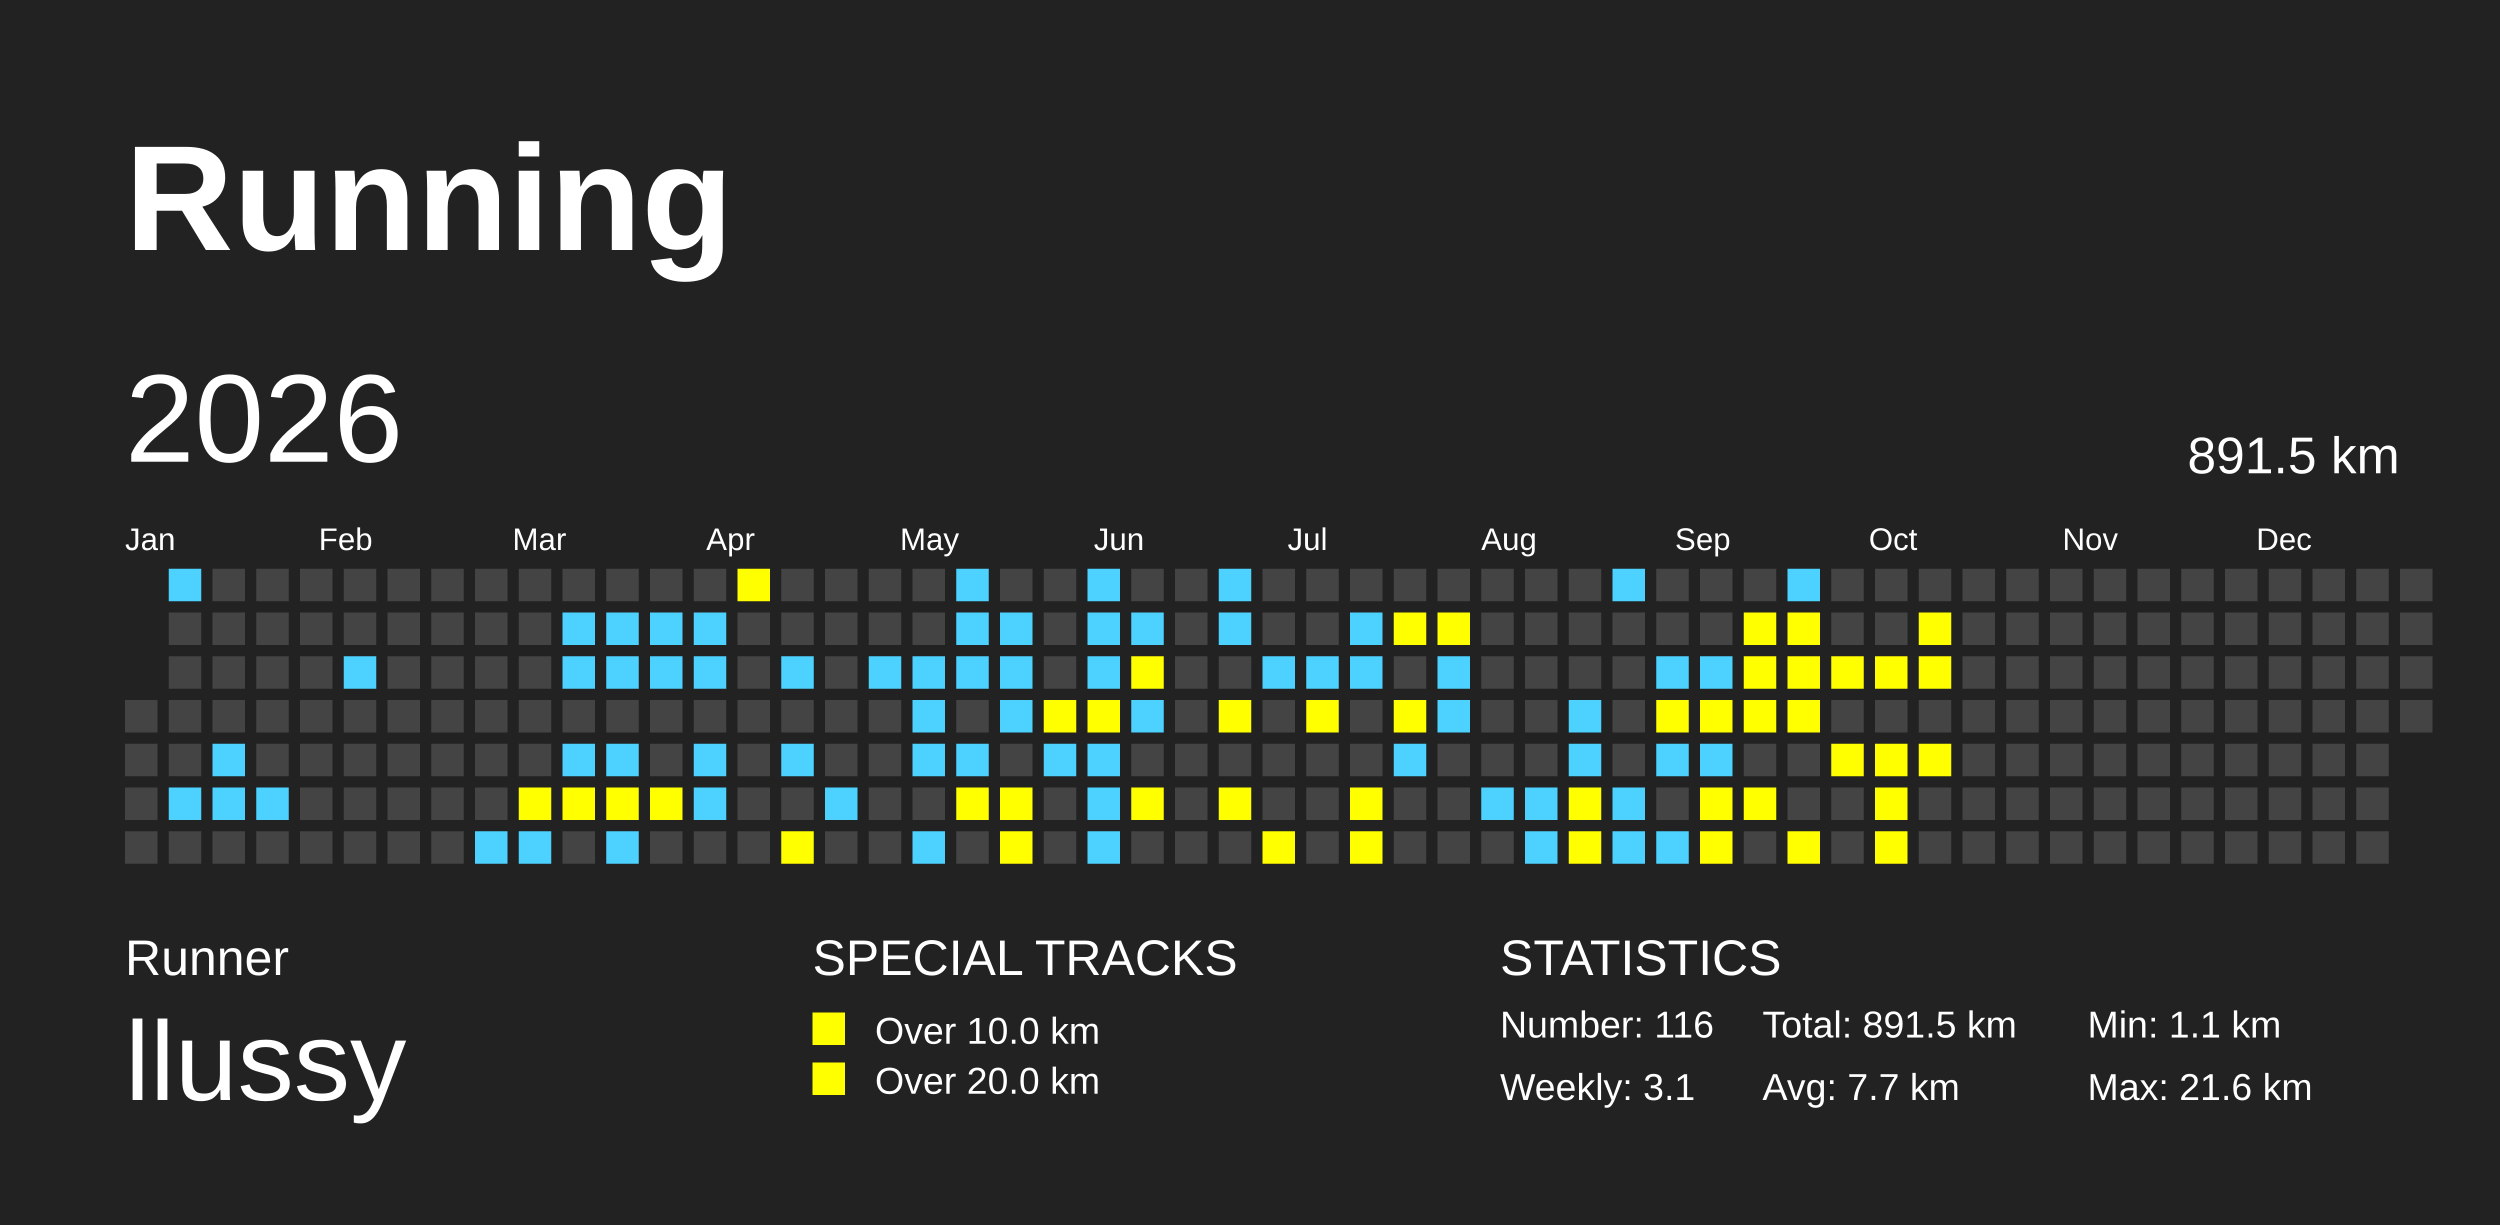
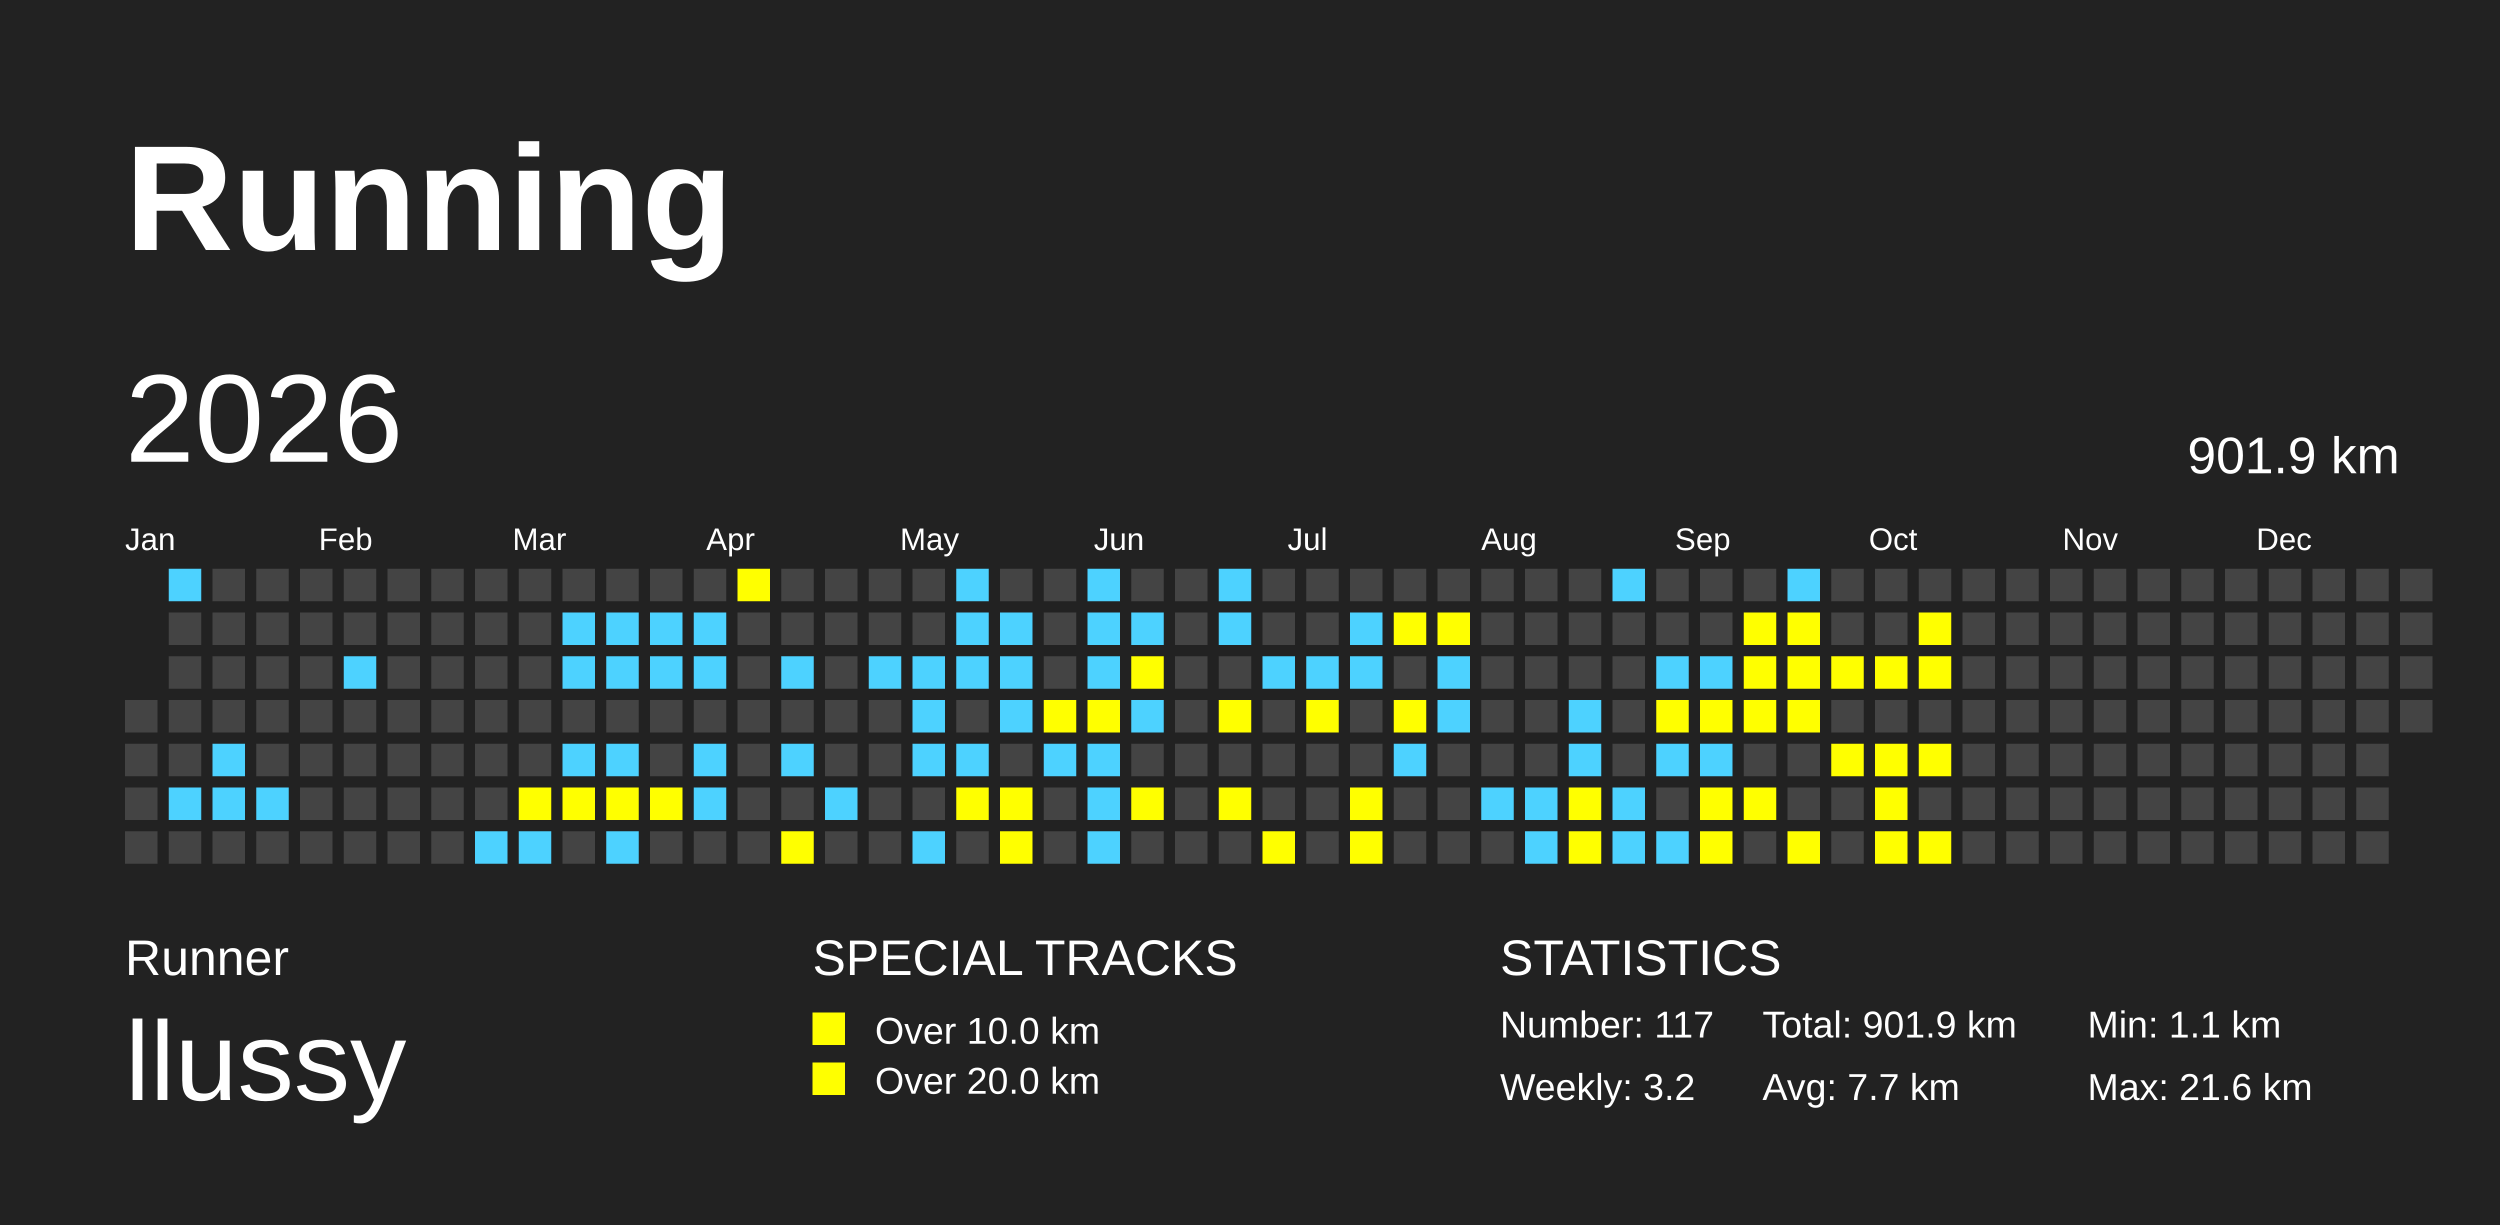
<svg xmlns="http://www.w3.org/2000/svg" baseProfile="full" height="98mm" version="1.1" viewBox="0,0,200,98" width="200mm">
  <defs>
    <pattern height="2" id="indoor-stripe" patternUnits="userSpaceOnUse" width="2">
      <line stroke="white" stroke-opacity="0.45" stroke-width="0.5" x1="0" x2="2" y1="2" y2="0" />
    </pattern>
  </defs>
  <rect fill="#222222" height="98" width="200" x="0" y="0" />
  <text fill="#FFFFFF" style="font-size:12px; font-family:Arial; font-weight:bold;" x="10" y="20">Running</text>
  <text fill="#FFFFFF" style="font-size:4px; font-family:Arial" x="10" y="78">Runner</text>
  <text fill="#FFFFFF" style="font-size:9px; font-family:Arial" x="10" y="88">llussy</text>
  <text fill="#FFFFFF" style="font-size:4px; font-family:Arial" x="65" y="78">SPECIAL TRACKS</text>
  <rect fill="#FFFF00" height="2.6" width="2.6" x="65" y="81" />
  <text fill="#FFFFFF" style="font-size:3px; font-family:Arial" x="70" y="83.5">Over 10.0 km</text>
  <rect fill="#FFFF00" height="2.6" width="2.6" x="65" y="85" />
  <text fill="#FFFFFF" style="font-size:3px; font-family:Arial" x="70" y="87.5">Over 20.0 km</text>
  <text fill="#FFFFFF" style="font-size:4px; font-family:Arial" x="120" y="78">STATISTICS</text>
-   <text fill="#FFFFFF" style="font-size:3px; font-family:Arial" x="120" y="83">Number: 116</text>
-   <text fill="#FFFFFF" style="font-size:3px; font-family:Arial" x="120" y="88">Weekly: 3.1</text>
-   <text fill="#FFFFFF" style="font-size:3px; font-family:Arial" x="141" y="83">Total: 891.5 km</text>
+   <text fill="#FFFFFF" style="font-size:3px; font-family:Arial" x="120" y="83">Number: 117</text>
+   <text fill="#FFFFFF" style="font-size:3px; font-family:Arial" x="120" y="88">Weekly: 3.2</text>
+   <text fill="#FFFFFF" style="font-size:3px; font-family:Arial" x="141" y="83">Total: 901.9 km</text>
  <text fill="#FFFFFF" style="font-size:3px; font-family:Arial" x="141" y="88">Avg: 7.7 km</text>
  <text fill="#FFFFFF" style="font-size:3px; font-family:Arial" x="167" y="83">Min: 1.1 km</text>
  <text fill="#FFFFFF" style="font-size:3px; font-family:Arial" x="167" y="88">Max: 21.6 km</text>
  <text dominant-baseline="hanging" fill="#FFFFFF" style="font-size:10.0px; font-family:Arial;" x="10" y="30">2026</text>
-   <text dominant-baseline="hanging" fill="#FFFFFF" style="font-size:4.125px; font-family:Arial;" x="175" y="35">891.5 km</text>
+   <text dominant-baseline="hanging" fill="#FFFFFF" style="font-size:4.125px; font-family:Arial;" x="175" y="35">901.9 km</text>
  <text fill="#FFFFFF" style="font-size:2.5px; font-family:Arial" x="10.0" y="44">Jan</text>
  <text fill="#FFFFFF" style="font-size:2.5px; font-family:Arial" x="25.5" y="44">Feb</text>
  <text fill="#FFFFFF" style="font-size:2.5px; font-family:Arial" x="41.0" y="44">Mar</text>
  <text fill="#FFFFFF" style="font-size:2.5px; font-family:Arial" x="56.5" y="44">Apr</text>
  <text fill="#FFFFFF" style="font-size:2.5px; font-family:Arial" x="72.0" y="44">May</text>
  <text fill="#FFFFFF" style="font-size:2.5px; font-family:Arial" x="87.5" y="44">Jun</text>
  <text fill="#FFFFFF" style="font-size:2.5px; font-family:Arial" x="103.0" y="44">Jul</text>
  <text fill="#FFFFFF" style="font-size:2.5px; font-family:Arial" x="118.5" y="44">Aug</text>
  <text fill="#FFFFFF" style="font-size:2.5px; font-family:Arial" x="134.0" y="44">Sep</text>
  <text fill="#FFFFFF" style="font-size:2.5px; font-family:Arial" x="149.5" y="44">Oct</text>
  <text fill="#FFFFFF" style="font-size:2.5px; font-family:Arial" x="165.0" y="44">Nov</text>
  <text fill="#FFFFFF" style="font-size:2.5px; font-family:Arial" x="180.5" y="44">Dec</text>
  <rect fill="#444444" height="2.6" width="2.6" x="10.0" y="56.0" />
  <rect fill="#444444" height="2.6" width="2.6" x="10.0" y="59.5" />
  <rect fill="#444444" height="2.6" width="2.6" x="10.0" y="63.0" />
  <rect fill="#444444" height="2.6" width="2.6" x="10.0" y="66.5" />
  <rect fill="#4dd2ff" height="2.6" width="2.6" x="13.5" y="45.5" />
  <rect fill="#444444" height="2.6" width="2.6" x="13.5" y="49.0" />
  <rect fill="#444444" height="2.6" width="2.6" x="13.5" y="52.5" />
  <rect fill="#444444" height="2.6" width="2.6" x="13.5" y="56.0" />
  <rect fill="#444444" height="2.6" width="2.6" x="13.5" y="59.5" />
  <rect fill="#4dd2ff" height="2.6" width="2.6" x="13.5" y="63.0" />
  <rect fill="#444444" height="2.6" width="2.6" x="13.5" y="66.5" />
  <rect fill="#444444" height="2.6" width="2.6" x="17.0" y="45.5" />
  <rect fill="#444444" height="2.6" width="2.6" x="17.0" y="49.0" />
  <rect fill="#444444" height="2.6" width="2.6" x="17.0" y="52.5" />
  <rect fill="#444444" height="2.6" width="2.6" x="17.0" y="56.0" />
  <rect fill="#4dd2ff" height="2.6" width="2.6" x="17.0" y="59.5" />
  <rect fill="#4dd2ff" height="2.6" width="2.6" x="17.0" y="63.0" />
  <rect fill="#444444" height="2.6" width="2.6" x="17.0" y="66.5" />
  <rect fill="#444444" height="2.6" width="2.6" x="20.5" y="45.5" />
  <rect fill="#444444" height="2.6" width="2.6" x="20.5" y="49.0" />
  <rect fill="#444444" height="2.6" width="2.6" x="20.5" y="52.5" />
  <rect fill="#444444" height="2.6" width="2.6" x="20.5" y="56.0" />
  <rect fill="#444444" height="2.6" width="2.6" x="20.5" y="59.5" />
  <rect fill="#4dd2ff" height="2.6" width="2.6" x="20.5" y="63.0" />
  <rect fill="#444444" height="2.6" width="2.6" x="20.5" y="66.5" />
  <rect fill="#444444" height="2.6" width="2.6" x="24.0" y="45.5" />
  <rect fill="#444444" height="2.6" width="2.6" x="24.0" y="49.0" />
  <rect fill="#444444" height="2.6" width="2.6" x="24.0" y="52.5" />
  <rect fill="#444444" height="2.6" width="2.6" x="24.0" y="56.0" />
  <rect fill="#444444" height="2.6" width="2.6" x="24.0" y="59.5" />
  <rect fill="#444444" height="2.6" width="2.6" x="24.0" y="63.0" />
  <rect fill="#444444" height="2.6" width="2.6" x="24.0" y="66.5" />
  <rect fill="#444444" height="2.6" width="2.6" x="27.5" y="45.5" />
  <rect fill="#444444" height="2.6" width="2.6" x="27.5" y="49.0" />
  <rect fill="#4dd2ff" height="2.6" width="2.6" x="27.5" y="52.5" />
  <rect fill="#444444" height="2.6" width="2.6" x="27.5" y="56.0" />
  <rect fill="#444444" height="2.6" width="2.6" x="27.5" y="59.5" />
  <rect fill="#444444" height="2.6" width="2.6" x="27.5" y="63.0" />
  <rect fill="#444444" height="2.6" width="2.6" x="27.5" y="66.5" />
  <rect fill="#444444" height="2.6" width="2.6" x="31.0" y="45.5" />
  <rect fill="#444444" height="2.6" width="2.6" x="31.0" y="49.0" />
  <rect fill="#444444" height="2.6" width="2.6" x="31.0" y="52.5" />
  <rect fill="#444444" height="2.6" width="2.6" x="31.0" y="56.0" />
  <rect fill="#444444" height="2.6" width="2.6" x="31.0" y="59.5" />
  <rect fill="#444444" height="2.6" width="2.6" x="31.0" y="63.0" />
  <rect fill="#444444" height="2.6" width="2.6" x="31.0" y="66.5" />
  <rect fill="#444444" height="2.6" width="2.6" x="34.5" y="45.5" />
  <rect fill="#444444" height="2.6" width="2.6" x="34.5" y="49.0" />
  <rect fill="#444444" height="2.6" width="2.6" x="34.5" y="52.5" />
  <rect fill="#444444" height="2.6" width="2.6" x="34.5" y="56.0" />
  <rect fill="#444444" height="2.6" width="2.6" x="34.5" y="59.5" />
  <rect fill="#444444" height="2.6" width="2.6" x="34.5" y="63.0" />
  <rect fill="#444444" height="2.6" width="2.6" x="34.5" y="66.5" />
  <rect fill="#444444" height="2.6" width="2.6" x="38.0" y="45.5" />
  <rect fill="#444444" height="2.6" width="2.6" x="38.0" y="49.0" />
  <rect fill="#444444" height="2.6" width="2.6" x="38.0" y="52.5" />
  <rect fill="#444444" height="2.6" width="2.6" x="38.0" y="56.0" />
  <rect fill="#444444" height="2.6" width="2.6" x="38.0" y="59.5" />
  <rect fill="#444444" height="2.6" width="2.6" x="38.0" y="63.0" />
  <rect fill="#4dd2ff" height="2.6" width="2.6" x="38.0" y="66.5" />
  <rect fill="#444444" height="2.6" width="2.6" x="41.5" y="45.5" />
  <rect fill="#444444" height="2.6" width="2.6" x="41.5" y="49.0" />
  <rect fill="#444444" height="2.6" width="2.6" x="41.5" y="52.5" />
  <rect fill="#444444" height="2.6" width="2.6" x="41.5" y="56.0" />
  <rect fill="#444444" height="2.6" width="2.6" x="41.5" y="59.5" />
  <rect fill="#ffff00" height="2.6" width="2.6" x="41.5" y="63.0" />
  <rect fill="#4dd2ff" height="2.6" width="2.6" x="41.5" y="66.5" />
  <rect fill="#444444" height="2.6" width="2.6" x="45.0" y="45.5" />
  <rect fill="#4dd2ff" height="2.6" width="2.6" x="45.0" y="49.0" />
  <rect fill="#4dd2ff" height="2.6" width="2.6" x="45.0" y="52.5" />
  <rect fill="#444444" height="2.6" width="2.6" x="45.0" y="56.0" />
  <rect fill="#4dd2ff" height="2.6" width="2.6" x="45.0" y="59.5" />
  <rect fill="#ffff00" height="2.6" width="2.6" x="45.0" y="63.0" />
  <rect fill="#444444" height="2.6" width="2.6" x="45.0" y="66.5" />
  <rect fill="#444444" height="2.6" width="2.6" x="48.5" y="45.5" />
  <rect fill="#4dd2ff" height="2.6" width="2.6" x="48.5" y="49.0" />
  <rect fill="#4dd2ff" height="2.6" width="2.6" x="48.5" y="52.5" />
  <rect fill="#444444" height="2.6" width="2.6" x="48.5" y="56.0" />
  <rect fill="#4dd2ff" height="2.6" width="2.6" x="48.5" y="59.5" />
  <rect fill="#ffff00" height="2.6" width="2.6" x="48.5" y="63.0" />
  <rect fill="#4dd2ff" height="2.6" width="2.6" x="48.5" y="66.5" />
  <rect fill="#444444" height="2.6" width="2.6" x="52.0" y="45.5" />
  <rect fill="#4dd2ff" height="2.6" width="2.6" x="52.0" y="49.0" />
  <rect fill="#4dd2ff" height="2.6" width="2.6" x="52.0" y="52.5" />
  <rect fill="#444444" height="2.6" width="2.6" x="52.0" y="56.0" />
  <rect fill="#444444" height="2.6" width="2.6" x="52.0" y="59.5" />
  <rect fill="#FFFF00" height="2.6" width="2.6" x="52.0" y="63.0" />
  <rect fill="#444444" height="2.6" width="2.6" x="52.0" y="66.5" />
  <rect fill="#444444" height="2.6" width="2.6" x="55.5" y="45.5" />
  <rect fill="#4dd2ff" height="2.6" width="2.6" x="55.5" y="49.0" />
  <rect fill="#4dd2ff" height="2.6" width="2.6" x="55.5" y="52.5" />
  <rect fill="#444444" height="2.6" width="2.6" x="55.5" y="56.0" />
  <rect fill="#4dd2ff" height="2.6" width="2.6" x="55.5" y="59.5" />
  <rect fill="#4dd2ff" height="2.6" width="2.6" x="55.5" y="63.0" />
  <rect fill="#444444" height="2.6" width="2.6" x="55.5" y="66.5" />
  <rect fill="#ffff00" height="2.6" width="2.6" x="59.0" y="45.5" />
  <rect fill="#444444" height="2.6" width="2.6" x="59.0" y="49.0" />
  <rect fill="#444444" height="2.6" width="2.6" x="59.0" y="52.5" />
  <rect fill="#444444" height="2.6" width="2.6" x="59.0" y="56.0" />
  <rect fill="#444444" height="2.6" width="2.6" x="59.0" y="59.5" />
  <rect fill="#444444" height="2.6" width="2.6" x="59.0" y="63.0" />
  <rect fill="#444444" height="2.6" width="2.6" x="59.0" y="66.5" />
  <rect fill="#444444" height="2.6" width="2.6" x="62.5" y="45.5" />
  <rect fill="#444444" height="2.6" width="2.6" x="62.5" y="49.0" />
  <rect fill="#4dd2ff" height="2.6" width="2.6" x="62.5" y="52.5" />
  <rect fill="#444444" height="2.6" width="2.6" x="62.5" y="56.0" />
  <rect fill="#4dd2ff" height="2.6" width="2.6" x="62.5" y="59.5" />
  <rect fill="#444444" height="2.6" width="2.6" x="62.5" y="63.0" />
  <rect fill="#ffff00" height="2.6" width="2.6" x="62.5" y="66.5" />
  <rect fill="#444444" height="2.6" width="2.6" x="66.0" y="45.5" />
  <rect fill="#444444" height="2.6" width="2.6" x="66.0" y="49.0" />
  <rect fill="#444444" height="2.6" width="2.6" x="66.0" y="52.5" />
  <rect fill="#444444" height="2.6" width="2.6" x="66.0" y="56.0" />
  <rect fill="#444444" height="2.6" width="2.6" x="66.0" y="59.5" />
  <rect fill="#4dd2ff" height="2.6" width="2.6" x="66.0" y="63.0" />
  <rect fill="#444444" height="2.6" width="2.6" x="66.0" y="66.5" />
  <rect fill="#444444" height="2.6" width="2.6" x="69.5" y="45.5" />
  <rect fill="#444444" height="2.6" width="2.6" x="69.5" y="49.0" />
  <rect fill="#4dd2ff" height="2.6" width="2.6" x="69.5" y="52.5" />
  <rect fill="#444444" height="2.6" width="2.6" x="69.5" y="56.0" />
  <rect fill="#444444" height="2.6" width="2.6" x="69.5" y="59.5" />
  <rect fill="#444444" height="2.6" width="2.6" x="69.5" y="63.0" />
  <rect fill="#444444" height="2.6" width="2.6" x="69.5" y="66.5" />
  <rect fill="#444444" height="2.6" width="2.6" x="73.0" y="45.5" />
  <rect fill="#444444" height="2.6" width="2.6" x="73.0" y="49.0" />
  <rect fill="#4dd2ff" height="2.6" width="2.6" x="73.0" y="52.5" />
  <rect fill="#4dd2ff" height="2.6" width="2.6" x="73.0" y="56.0" />
  <rect fill="#4dd2ff" height="2.6" width="2.6" x="73.0" y="59.5" />
  <rect fill="#444444" height="2.6" width="2.6" x="73.0" y="63.0" />
  <rect fill="#4dd2ff" height="2.6" width="2.6" x="73.0" y="66.5" />
  <rect fill="#4dd2ff" height="2.6" width="2.6" x="76.5" y="45.5" />
  <rect fill="#4dd2ff" height="2.6" width="2.6" x="76.5" y="49.0" />
  <rect fill="#4dd2ff" height="2.6" width="2.6" x="76.5" y="52.5" />
  <rect fill="#444444" height="2.6" width="2.6" x="76.5" y="56.0" />
  <rect fill="#4dd2ff" height="2.6" width="2.6" x="76.5" y="59.5" />
  <rect fill="#ffff00" height="2.6" width="2.6" x="76.5" y="63.0" />
  <rect fill="#444444" height="2.6" width="2.6" x="76.5" y="66.5" />
  <rect fill="#444444" height="2.6" width="2.6" x="80.0" y="45.5" />
  <rect fill="#4dd2ff" height="2.6" width="2.6" x="80.0" y="49.0" />
  <rect fill="#4dd2ff" height="2.6" width="2.6" x="80.0" y="52.5" />
  <rect fill="#4dd2ff" height="2.6" width="2.6" x="80.0" y="56.0" />
  <rect fill="#444444" height="2.6" width="2.6" x="80.0" y="59.5" />
  <rect fill="#ffff00" height="2.6" width="2.6" x="80.0" y="63.0" />
  <rect fill="#ffff00" height="2.6" width="2.6" x="80.0" y="66.5" />
  <rect fill="#444444" height="2.6" width="2.6" x="83.5" y="45.5" />
  <rect fill="#444444" height="2.6" width="2.6" x="83.5" y="49.0" />
  <rect fill="#444444" height="2.6" width="2.6" x="83.5" y="52.5" />
  <rect fill="#ffff00" height="2.6" width="2.6" x="83.5" y="56.0" />
  <rect fill="#4dd2ff" height="2.6" width="2.6" x="83.5" y="59.5" />
  <rect fill="#444444" height="2.6" width="2.6" x="83.5" y="63.0" />
  <rect fill="#444444" height="2.6" width="2.6" x="83.5" y="66.5" />
  <rect fill="#4dd2ff" height="2.6" width="2.6" x="87.0" y="45.5" />
  <rect fill="#4dd2ff" height="2.6" width="2.6" x="87.0" y="49.0" />
  <rect fill="#4dd2ff" height="2.6" width="2.6" x="87.0" y="52.5" />
  <rect fill="#ffff00" height="2.6" width="2.6" x="87.0" y="56.0" />
  <rect fill="#4dd2ff" height="2.6" width="2.6" x="87.0" y="59.5" />
  <rect fill="#4dd2ff" height="2.6" width="2.6" x="87.0" y="63.0" />
  <rect fill="#4dd2ff" height="2.6" width="2.6" x="87.0" y="66.5" />
  <rect fill="#444444" height="2.6" width="2.6" x="90.5" y="45.5" />
  <rect fill="#4dd2ff" height="2.6" width="2.6" x="90.5" y="49.0" />
  <rect fill="#ffff00" height="2.6" width="2.6" x="90.5" y="52.5" />
  <rect fill="#4dd2ff" height="2.6" width="2.6" x="90.5" y="56.0" />
  <rect fill="#444444" height="2.6" width="2.6" x="90.5" y="59.5" />
  <rect fill="#ffff00" height="2.6" width="2.6" x="90.5" y="63.0" />
  <rect fill="#444444" height="2.6" width="2.6" x="90.5" y="66.5" />
  <rect fill="#444444" height="2.6" width="2.6" x="94.0" y="45.5" />
  <rect fill="#444444" height="2.6" width="2.6" x="94.0" y="49.0" />
  <rect fill="#444444" height="2.6" width="2.6" x="94.0" y="52.5" />
  <rect fill="#444444" height="2.6" width="2.6" x="94.0" y="56.0" />
  <rect fill="#444444" height="2.6" width="2.6" x="94.0" y="59.5" />
  <rect fill="#444444" height="2.6" width="2.6" x="94.0" y="63.0" />
  <rect fill="#444444" height="2.6" width="2.6" x="94.0" y="66.5" />
  <rect fill="#4dd2ff" height="2.6" width="2.6" x="97.5" y="45.5" />
  <rect fill="#4dd2ff" height="2.6" width="2.6" x="97.5" y="49.0" />
  <rect fill="#444444" height="2.6" width="2.6" x="97.5" y="52.5" />
  <rect fill="#ffff00" height="2.6" width="2.6" x="97.5" y="56.0" />
  <rect fill="#444444" height="2.6" width="2.6" x="97.5" y="59.5" />
  <rect fill="#FFFF00" height="2.6" width="2.6" x="97.5" y="63.0" />
  <rect fill="#444444" height="2.6" width="2.6" x="97.5" y="66.5" />
  <rect fill="#444444" height="2.6" width="2.6" x="101.0" y="45.5" />
  <rect fill="#444444" height="2.6" width="2.6" x="101.0" y="49.0" />
  <rect fill="#4dd2ff" height="2.6" width="2.6" x="101.0" y="52.5" />
  <rect fill="#444444" height="2.6" width="2.6" x="101.0" y="56.0" />
  <rect fill="#444444" height="2.6" width="2.6" x="101.0" y="59.5" />
  <rect fill="#444444" height="2.6" width="2.6" x="101.0" y="63.0" />
  <rect fill="#ffff00" height="2.6" width="2.6" x="101.0" y="66.5" />
  <rect fill="#444444" height="2.6" width="2.6" x="104.5" y="45.5" />
  <rect fill="#444444" height="2.6" width="2.6" x="104.5" y="49.0" />
  <rect fill="#4dd2ff" height="2.6" width="2.6" x="104.5" y="52.5" />
  <rect fill="#ffff00" height="2.6" width="2.6" x="104.5" y="56.0" />
  <rect fill="#444444" height="2.6" width="2.6" x="104.5" y="59.5" />
  <rect fill="#444444" height="2.6" width="2.6" x="104.5" y="63.0" />
  <rect fill="#444444" height="2.6" width="2.6" x="104.5" y="66.5" />
  <rect fill="#444444" height="2.6" width="2.6" x="108.0" y="45.5" />
  <rect fill="#4dd2ff" height="2.6" width="2.6" x="108.0" y="49.0" />
  <rect fill="#4dd2ff" height="2.6" width="2.6" x="108.0" y="52.5" />
  <rect fill="#444444" height="2.6" width="2.6" x="108.0" y="56.0" />
  <rect fill="#444444" height="2.6" width="2.6" x="108.0" y="59.5" />
  <rect fill="#ffff00" height="2.6" width="2.6" x="108.0" y="63.0" />
  <rect fill="#ffff00" height="2.6" width="2.6" x="108.0" y="66.5" />
  <rect fill="#444444" height="2.6" width="2.6" x="111.5" y="45.5" />
  <rect fill="#ffff00" height="2.6" width="2.6" x="111.5" y="49.0" />
  <rect fill="#444444" height="2.6" width="2.6" x="111.5" y="52.5" />
  <rect fill="#ffff00" height="2.6" width="2.6" x="111.5" y="56.0" />
  <rect fill="#4dd2ff" height="2.6" width="2.6" x="111.5" y="59.5" />
  <rect fill="#444444" height="2.6" width="2.6" x="111.5" y="63.0" />
  <rect fill="#444444" height="2.6" width="2.6" x="111.5" y="66.5" />
  <rect fill="#444444" height="2.6" width="2.6" x="115.0" y="45.5" />
  <rect fill="#ffff00" height="2.6" width="2.6" x="115.0" y="49.0" />
  <rect fill="#4dd2ff" height="2.6" width="2.6" x="115.0" y="52.5" />
  <rect fill="#4dd2ff" height="2.6" width="2.6" x="115.0" y="56.0" />
  <rect fill="#444444" height="2.6" width="2.6" x="115.0" y="59.5" />
  <rect fill="#444444" height="2.6" width="2.6" x="115.0" y="63.0" />
  <rect fill="#444444" height="2.6" width="2.6" x="115.0" y="66.5" />
  <rect fill="#444444" height="2.6" width="2.6" x="118.5" y="45.5" />
  <rect fill="#444444" height="2.6" width="2.6" x="118.5" y="49.0" />
  <rect fill="#444444" height="2.6" width="2.6" x="118.5" y="52.5" />
  <rect fill="#444444" height="2.6" width="2.6" x="118.5" y="56.0" />
  <rect fill="#444444" height="2.6" width="2.6" x="118.5" y="59.5" />
  <rect fill="#4dd2ff" height="2.6" width="2.6" x="118.5" y="63.0" />
  <rect fill="#444444" height="2.6" width="2.6" x="118.5" y="66.5" />
  <rect fill="#444444" height="2.6" width="2.6" x="122.0" y="45.5" />
  <rect fill="#444444" height="2.6" width="2.6" x="122.0" y="49.0" />
  <rect fill="#444444" height="2.6" width="2.6" x="122.0" y="52.5" />
  <rect fill="#444444" height="2.6" width="2.6" x="122.0" y="56.0" />
  <rect fill="#444444" height="2.6" width="2.6" x="122.0" y="59.5" />
  <rect fill="#4dd2ff" height="2.6" width="2.6" x="122.0" y="63.0" />
  <rect fill="#4dd2ff" height="2.6" width="2.6" x="122.0" y="66.5" />
  <rect fill="#444444" height="2.6" width="2.6" x="125.5" y="45.5" />
  <rect fill="#444444" height="2.6" width="2.6" x="125.5" y="49.0" />
  <rect fill="#444444" height="2.6" width="2.6" x="125.5" y="52.5" />
  <rect fill="#4dd2ff" height="2.6" width="2.6" x="125.5" y="56.0" />
  <rect fill="#4dd2ff" height="2.6" width="2.6" x="125.5" y="59.5" />
  <rect fill="#ffff00" height="2.6" width="2.6" x="125.5" y="63.0" />
  <rect fill="#ffff00" height="2.6" width="2.6" x="125.5" y="66.5" />
  <rect fill="#4dd2ff" height="2.6" width="2.6" x="129.0" y="45.5" />
  <rect fill="#444444" height="2.6" width="2.6" x="129.0" y="49.0" />
  <rect fill="#444444" height="2.6" width="2.6" x="129.0" y="52.5" />
  <rect fill="#444444" height="2.6" width="2.6" x="129.0" y="56.0" />
  <rect fill="#444444" height="2.6" width="2.6" x="129.0" y="59.5" />
  <rect fill="#4dd2ff" height="2.6" width="2.6" x="129.0" y="63.0" />
  <rect fill="#4dd2ff" height="2.6" width="2.6" x="129.0" y="66.5" />
  <rect fill="#444444" height="2.6" width="2.6" x="132.5" y="45.5" />
  <rect fill="#444444" height="2.6" width="2.6" x="132.5" y="49.0" />
  <rect fill="#4dd2ff" height="2.6" width="2.6" x="132.5" y="52.5" />
  <rect fill="#ffff00" height="2.6" width="2.6" x="132.5" y="56.0" />
  <rect fill="#4dd2ff" height="2.6" width="2.6" x="132.5" y="59.5" />
  <rect fill="#444444" height="2.6" width="2.6" x="132.5" y="63.0" />
  <rect fill="#4dd2ff" height="2.6" width="2.6" x="132.5" y="66.5" />
  <rect fill="#444444" height="2.6" width="2.6" x="136.0" y="45.5" />
  <rect fill="#444444" height="2.6" width="2.6" x="136.0" y="49.0" />
  <rect fill="#4dd2ff" height="2.6" width="2.6" x="136.0" y="52.5" />
  <rect fill="#ffff00" height="2.6" width="2.6" x="136.0" y="56.0" />
  <rect fill="#4dd2ff" height="2.6" width="2.6" x="136.0" y="59.5" />
  <rect fill="#ffff00" height="2.6" width="2.6" x="136.0" y="63.0" />
  <rect fill="#ffff00" height="2.6" width="2.6" x="136.0" y="66.5" />
  <rect fill="#444444" height="2.6" width="2.6" x="139.5" y="45.5" />
  <rect fill="#ffff00" height="2.6" width="2.6" x="139.5" y="49.0" />
  <rect fill="#ffff00" height="2.6" width="2.6" x="139.5" y="52.5" />
  <rect fill="#ffff00" height="2.6" width="2.6" x="139.5" y="56.0" />
  <rect fill="#444444" height="2.6" width="2.6" x="139.5" y="59.5" />
  <rect fill="#FFFF00" height="2.6" width="2.6" x="139.5" y="63.0" />
  <rect fill="#444444" height="2.6" width="2.6" x="139.5" y="66.5" />
  <rect fill="#4dd2ff" height="2.6" width="2.6" x="143.0" y="45.5" />
  <rect fill="#ffff00" height="2.6" width="2.6" x="143.0" y="49.0" />
  <rect fill="#ffff00" height="2.6" width="2.6" x="143.0" y="52.5" />
  <rect fill="#ffff00" height="2.6" width="2.6" x="143.0" y="56.0" />
  <rect fill="#444444" height="2.6" width="2.6" x="143.0" y="59.5" />
  <rect fill="#444444" height="2.6" width="2.6" x="143.0" y="63.0" />
  <rect fill="#ffff00" height="2.6" width="2.6" x="143.0" y="66.5" />
  <rect fill="#444444" height="2.6" width="2.6" x="146.5" y="45.5" />
  <rect fill="#444444" height="2.6" width="2.6" x="146.5" y="49.0" />
  <rect fill="#ffff00" height="2.6" width="2.6" x="146.5" y="52.5" />
  <rect fill="#444444" height="2.6" width="2.6" x="146.5" y="56.0" />
  <rect fill="#ffff00" height="2.6" width="2.6" x="146.5" y="59.5" />
  <rect fill="#444444" height="2.6" width="2.6" x="146.5" y="63.0" />
  <rect fill="#444444" height="2.6" width="2.6" x="146.5" y="66.5" />
  <rect fill="#444444" height="2.6" width="2.6" x="150.0" y="45.5" />
  <rect fill="#444444" height="2.6" width="2.6" x="150.0" y="49.0" />
  <rect fill="#ffff00" height="2.6" width="2.6" x="150.0" y="52.5" />
  <rect fill="#444444" height="2.6" width="2.6" x="150.0" y="56.0" />
  <rect fill="#ffff00" height="2.6" width="2.6" x="150.0" y="59.5" />
  <rect fill="#ffff00" height="2.6" width="2.6" x="150.0" y="63.0" />
  <rect fill="#FFFF00" height="2.6" width="2.6" x="150.0" y="66.5" />
  <rect fill="#444444" height="2.6" width="2.6" x="153.5" y="45.5" />
  <rect fill="#ffff00" height="2.6" width="2.6" x="153.5" y="49.0" />
  <rect fill="#ffff00" height="2.6" width="2.6" x="153.5" y="52.5" />
  <rect fill="#444444" height="2.6" width="2.6" x="153.5" y="56.0" />
  <rect fill="#ffff00" height="2.6" width="2.6" x="153.5" y="59.5" />
  <rect fill="#444444" height="2.6" width="2.6" x="153.5" y="63.0" />
-   <rect fill="#444444" height="2.6" width="2.6" x="153.5" y="66.5" />
+   <rect fill="#ffff00" height="2.6" width="2.6" x="153.5" y="66.5" />
  <rect fill="#444444" height="2.6" width="2.6" x="157.0" y="45.5" />
  <rect fill="#444444" height="2.6" width="2.6" x="157.0" y="49.0" />
  <rect fill="#444444" height="2.6" width="2.6" x="157.0" y="52.5" />
  <rect fill="#444444" height="2.6" width="2.6" x="157.0" y="56.0" />
  <rect fill="#444444" height="2.6" width="2.6" x="157.0" y="59.5" />
  <rect fill="#444444" height="2.6" width="2.6" x="157.0" y="63.0" />
  <rect fill="#444444" height="2.6" width="2.6" x="157.0" y="66.5" />
  <rect fill="#444444" height="2.6" width="2.6" x="160.5" y="45.5" />
  <rect fill="#444444" height="2.6" width="2.6" x="160.5" y="49.0" />
  <rect fill="#444444" height="2.6" width="2.6" x="160.5" y="52.5" />
  <rect fill="#444444" height="2.6" width="2.6" x="160.5" y="56.0" />
  <rect fill="#444444" height="2.6" width="2.6" x="160.5" y="59.5" />
  <rect fill="#444444" height="2.6" width="2.6" x="160.5" y="63.0" />
  <rect fill="#444444" height="2.6" width="2.6" x="160.5" y="66.5" />
  <rect fill="#444444" height="2.6" width="2.6" x="164.0" y="45.5" />
  <rect fill="#444444" height="2.6" width="2.6" x="164.0" y="49.0" />
  <rect fill="#444444" height="2.6" width="2.6" x="164.0" y="52.5" />
  <rect fill="#444444" height="2.6" width="2.6" x="164.0" y="56.0" />
  <rect fill="#444444" height="2.6" width="2.6" x="164.0" y="59.5" />
  <rect fill="#444444" height="2.6" width="2.6" x="164.0" y="63.0" />
  <rect fill="#444444" height="2.6" width="2.6" x="164.0" y="66.5" />
  <rect fill="#444444" height="2.6" width="2.6" x="167.5" y="45.5" />
  <rect fill="#444444" height="2.6" width="2.6" x="167.5" y="49.0" />
  <rect fill="#444444" height="2.6" width="2.6" x="167.5" y="52.5" />
  <rect fill="#444444" height="2.6" width="2.6" x="167.5" y="56.0" />
  <rect fill="#444444" height="2.6" width="2.6" x="167.5" y="59.5" />
  <rect fill="#444444" height="2.6" width="2.6" x="167.5" y="63.0" />
  <rect fill="#444444" height="2.6" width="2.6" x="167.5" y="66.5" />
  <rect fill="#444444" height="2.6" width="2.6" x="171.0" y="45.5" />
  <rect fill="#444444" height="2.6" width="2.6" x="171.0" y="49.0" />
  <rect fill="#444444" height="2.6" width="2.6" x="171.0" y="52.5" />
  <rect fill="#444444" height="2.6" width="2.6" x="171.0" y="56.0" />
  <rect fill="#444444" height="2.6" width="2.6" x="171.0" y="59.5" />
  <rect fill="#444444" height="2.6" width="2.6" x="171.0" y="63.0" />
  <rect fill="#444444" height="2.6" width="2.6" x="171.0" y="66.5" />
  <rect fill="#444444" height="2.6" width="2.6" x="174.5" y="45.5" />
  <rect fill="#444444" height="2.6" width="2.6" x="174.5" y="49.0" />
  <rect fill="#444444" height="2.6" width="2.6" x="174.5" y="52.5" />
  <rect fill="#444444" height="2.6" width="2.6" x="174.5" y="56.0" />
  <rect fill="#444444" height="2.6" width="2.6" x="174.5" y="59.5" />
  <rect fill="#444444" height="2.6" width="2.6" x="174.5" y="63.0" />
  <rect fill="#444444" height="2.6" width="2.6" x="174.5" y="66.5" />
  <rect fill="#444444" height="2.6" width="2.6" x="178.0" y="45.5" />
  <rect fill="#444444" height="2.6" width="2.6" x="178.0" y="49.0" />
  <rect fill="#444444" height="2.6" width="2.6" x="178.0" y="52.5" />
  <rect fill="#444444" height="2.6" width="2.6" x="178.0" y="56.0" />
  <rect fill="#444444" height="2.6" width="2.6" x="178.0" y="59.5" />
  <rect fill="#444444" height="2.6" width="2.6" x="178.0" y="63.0" />
  <rect fill="#444444" height="2.6" width="2.6" x="178.0" y="66.5" />
  <rect fill="#444444" height="2.6" width="2.6" x="181.5" y="45.5" />
  <rect fill="#444444" height="2.6" width="2.6" x="181.5" y="49.0" />
  <rect fill="#444444" height="2.6" width="2.6" x="181.5" y="52.5" />
  <rect fill="#444444" height="2.6" width="2.6" x="181.5" y="56.0" />
  <rect fill="#444444" height="2.6" width="2.6" x="181.5" y="59.5" />
  <rect fill="#444444" height="2.6" width="2.6" x="181.5" y="63.0" />
  <rect fill="#444444" height="2.6" width="2.6" x="181.5" y="66.5" />
  <rect fill="#444444" height="2.6" width="2.6" x="185.0" y="45.5" />
  <rect fill="#444444" height="2.6" width="2.6" x="185.0" y="49.0" />
  <rect fill="#444444" height="2.6" width="2.6" x="185.0" y="52.5" />
  <rect fill="#444444" height="2.6" width="2.6" x="185.0" y="56.0" />
  <rect fill="#444444" height="2.6" width="2.6" x="185.0" y="59.5" />
  <rect fill="#444444" height="2.6" width="2.6" x="185.0" y="63.0" />
  <rect fill="#444444" height="2.6" width="2.6" x="185.0" y="66.5" />
  <rect fill="#444444" height="2.6" width="2.6" x="188.5" y="45.5" />
  <rect fill="#444444" height="2.6" width="2.6" x="188.5" y="49.0" />
  <rect fill="#444444" height="2.6" width="2.6" x="188.5" y="52.5" />
  <rect fill="#444444" height="2.6" width="2.6" x="188.5" y="56.0" />
  <rect fill="#444444" height="2.6" width="2.6" x="188.5" y="59.5" />
  <rect fill="#444444" height="2.6" width="2.6" x="188.5" y="63.0" />
  <rect fill="#444444" height="2.6" width="2.6" x="188.5" y="66.5" />
  <rect fill="#444444" height="2.6" width="2.6" x="192.0" y="45.5" />
  <rect fill="#444444" height="2.6" width="2.6" x="192.0" y="49.0" />
  <rect fill="#444444" height="2.6" width="2.6" x="192.0" y="52.5" />
  <rect fill="#444444" height="2.6" width="2.6" x="192.0" y="56.0" />
</svg>
